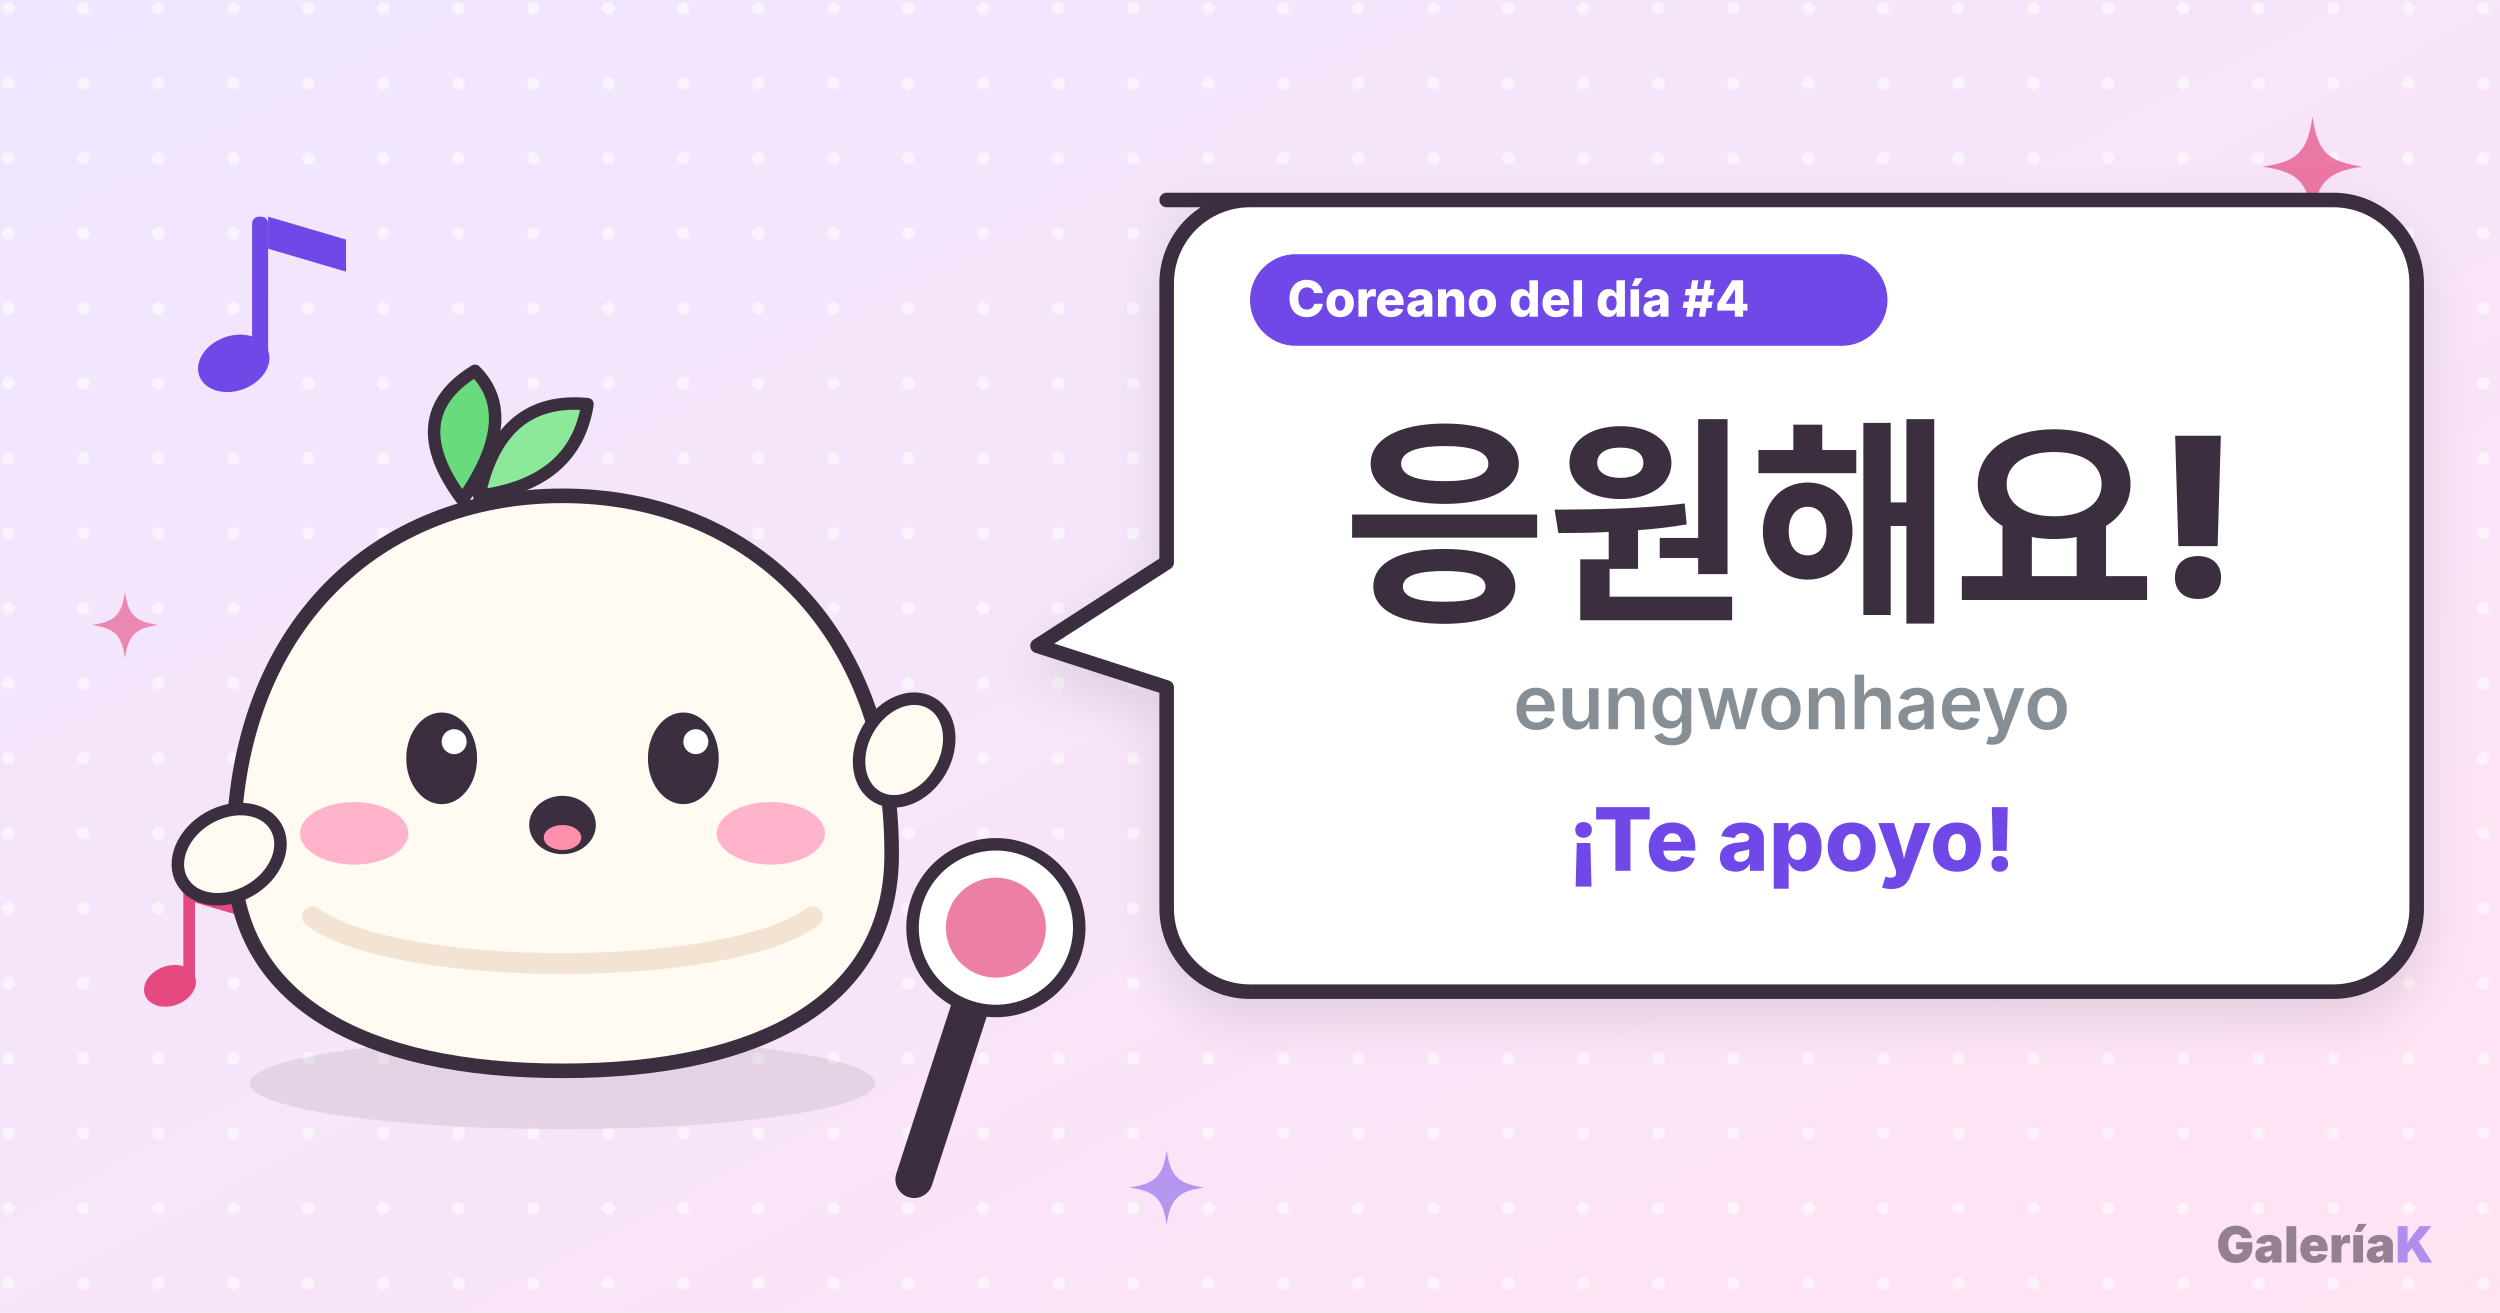
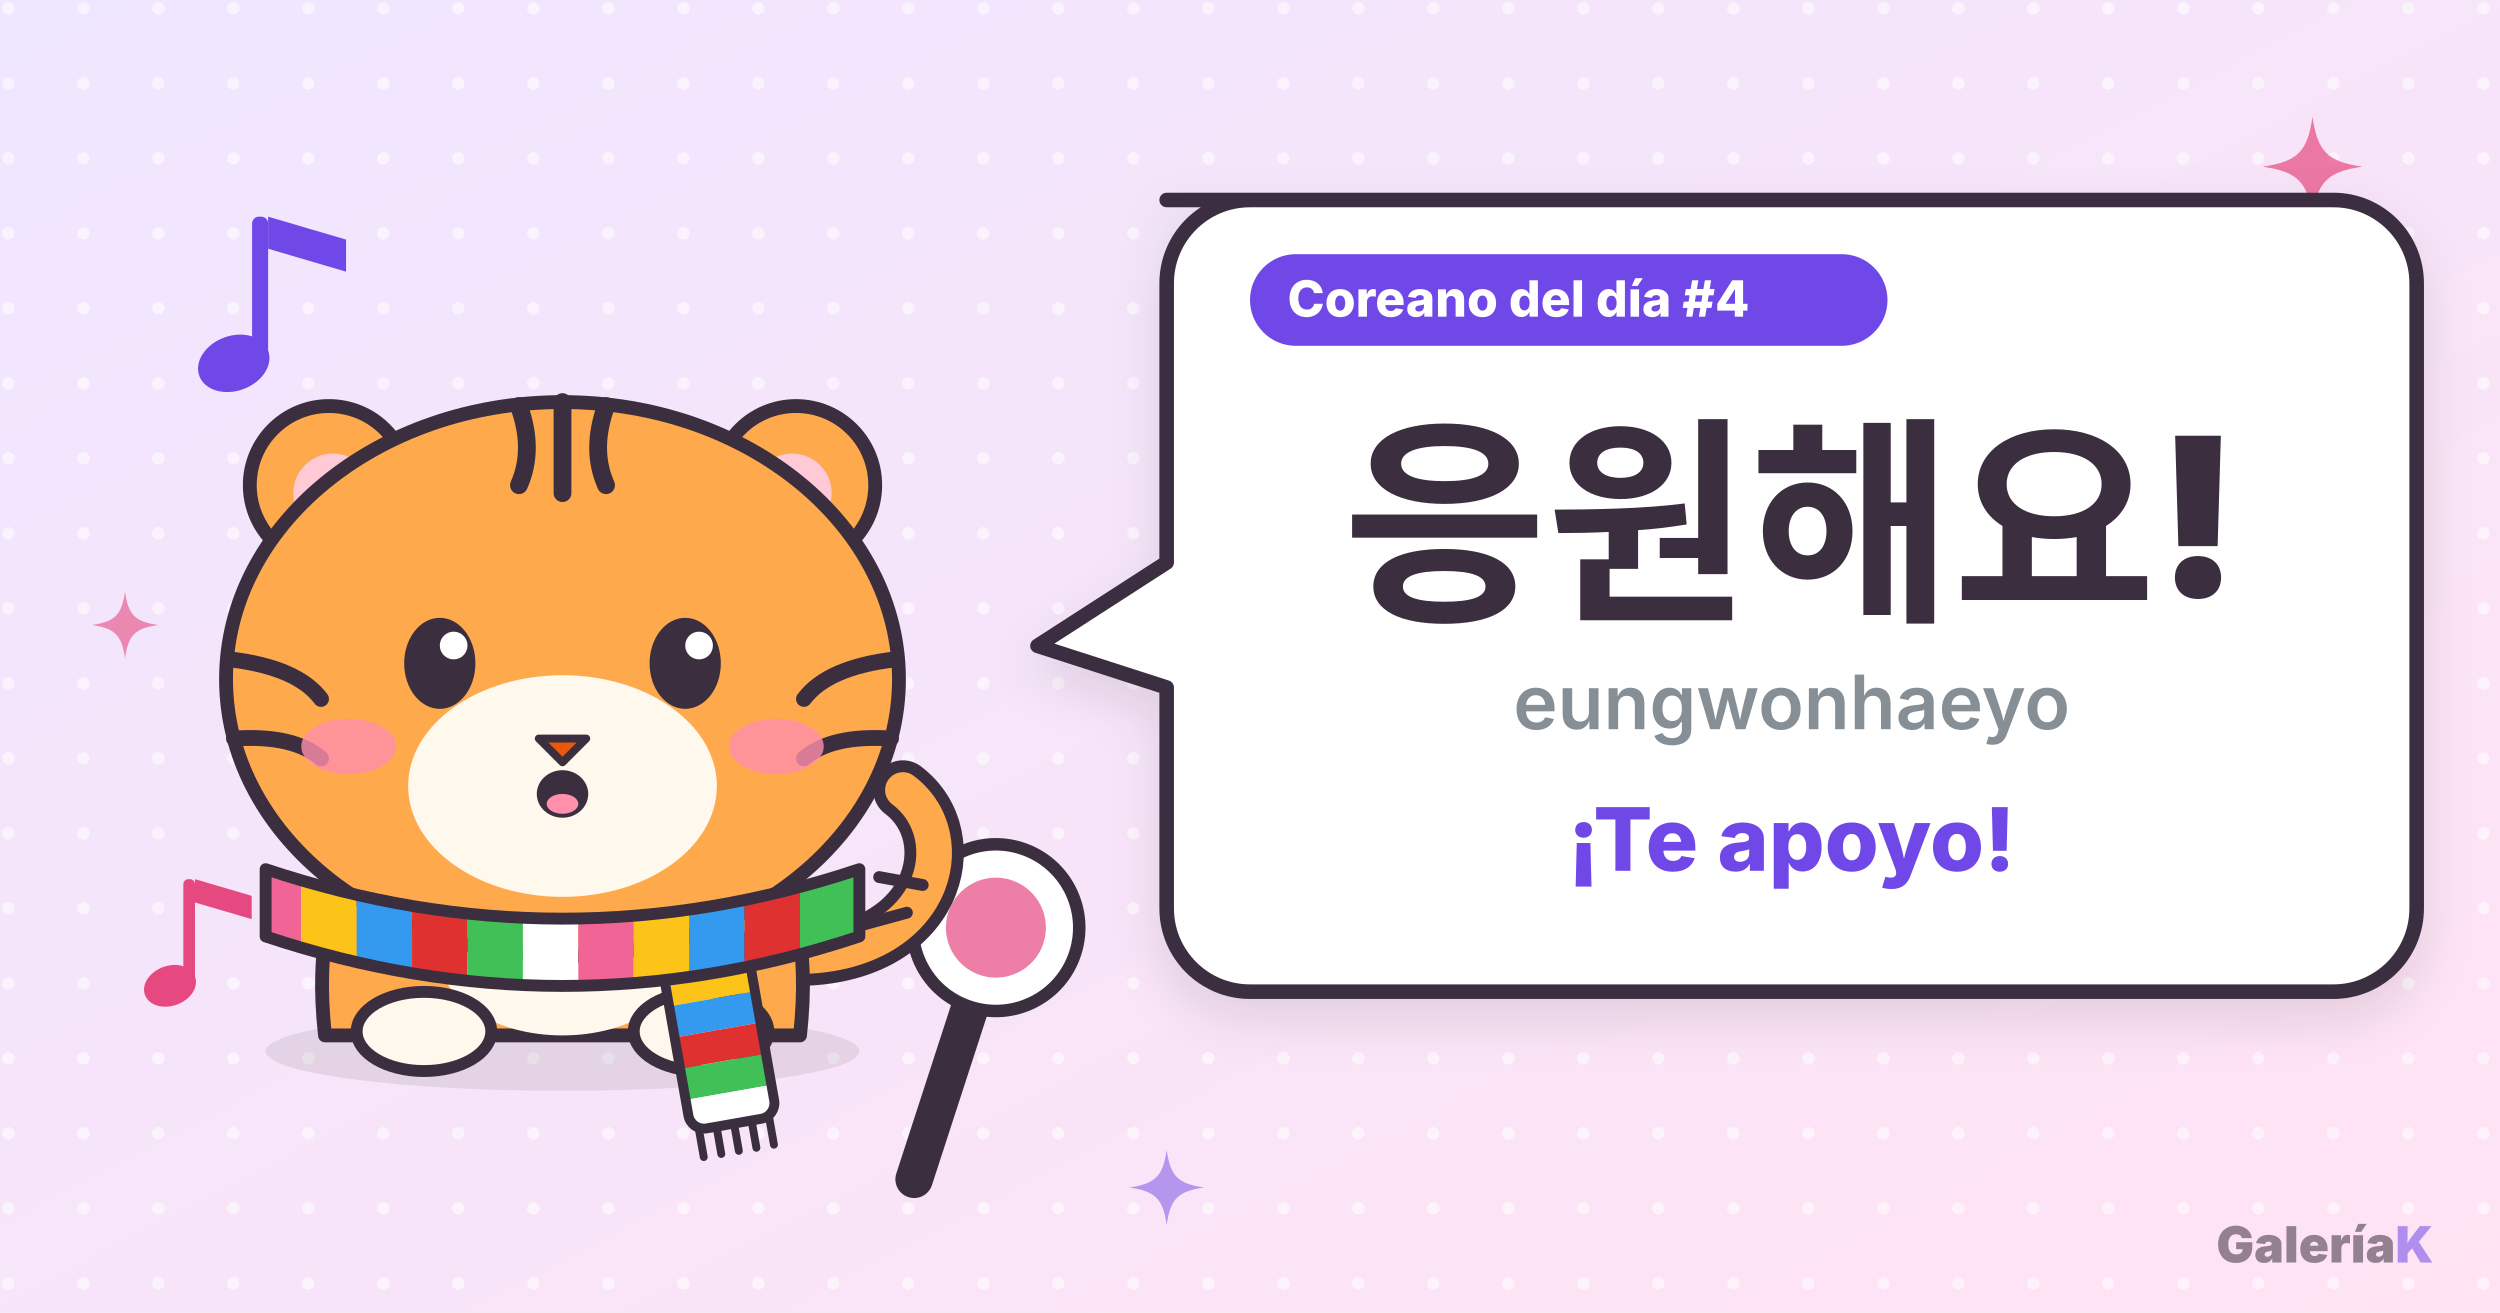
<svg xmlns="http://www.w3.org/2000/svg" viewBox="0 0 1200 630" width="1200" height="630" role="img" aria-label="Coreano del día #4: 응원해요! (eungwonhaeyo) — ¡Te apoyo!">
  <defs>
    <linearGradient id="bg" x1="0" y1="0" x2="1" y2="1">
      <stop offset="0" stop-color="#efe6ff" />
      <stop offset="1" stop-color="#ffe3f3" />
    </linearGradient>
    <filter id="sh" x="-20%" y="-20%" width="140%" height="140%">
      <feDropShadow dx="0" dy="10" stdDeviation="12" flood-color="#000" flood-opacity=".10" />
    </filter>
    <pattern id="dots" width="36" height="36" patternUnits="userSpaceOnUse">
      <circle cx="4" cy="4" r="3" fill="#fff" opacity=".55" />
    </pattern>
  </defs>
  <rect width="1200" height="630" fill="url(#bg)" />
  <rect width="1200" height="630" fill="url(#dots)" />
  <path transform="translate(1110 80) scale(1.2)" d="M0-20C2-6 6-2 20 0 6 2 2 6 0 20-2 6-6 2-20 0-6-2-2-6 0-20z" fill="#e64980" opacity="0.7" />
  <path transform="translate(560 570) scale(0.9)" d="M0-20C2-6 6-2 20 0 6 2 2 6 0 20-2 6-6 2-20 0-6-2-2-6 0-20z" fill="#7048e8" opacity="0.5" />
  <path transform="translate(60 300) scale(0.8)" d="M0-20C2-6 6-2 20 0 6 2 2 6 0 20-2 6-6 2-20 0-6-2-2-6 0-20z" fill="#e64980" opacity="0.6" />
  <g transform="translate(470 470) rotate(18)">
    <rect x="-9" y="0" width="18" height="110" rx="9" fill="#3b2f3f" />
    <circle cx="0" cy="-26" r="40" fill="#fff" stroke="#3b2f3f" stroke-width="6" />
    <circle cx="0" cy="-26" r="24" fill="#e64980" opacity=".7" />
  </g>
  <g transform="translate(110 170) scale(1.1)" fill="#7048e8">
    <rect x="10" y="-60" width="7" height="62" rx="3" />
    <path d="M17-60l34 10v14l-34-10z" />
    <ellipse cx="2" cy="4" rx="16" ry="12" transform="rotate(-20 2 4)" />
  </g>
  <g transform="translate(80 470) scale(0.8)" fill="#e64980">
    <rect x="10" y="-60" width="7" height="62" rx="3" />
    <path d="M17-60l34 10v14l-34-10z" />
    <ellipse cx="2" cy="4" rx="16" ry="12" transform="rotate(-20 2 4)" />
  </g>
-   <g transform="translate(270 370) scale(1.0)">
-     <ellipse cx="0" cy="150" rx="150" ry="22" fill="#000" opacity=".08" />
-     <path d="M-48-130q-30-40 6-62q22 22-6 62z" fill="#69db7c" stroke="#3b2f3f" stroke-width="6" stroke-linejoin="round" />
-     <path d="M-40-132q10-48 52-44q-6 38-52 44z" fill="#8ce99a" stroke="#3b2f3f" stroke-width="6" stroke-linejoin="round" />
-     <path d="M-158 40c0-110 70-172 158-172s158 62 158 172c0 70-62 104-158 104s-158-34-158-104z" fill="#fffaf2" stroke="#3b2f3f" stroke-width="7" />
-     <path d="M-120 70c40 30 200 30 240 0" fill="none" stroke="#f3e3d3" stroke-width="10" stroke-linecap="round" />
-     <ellipse cx="-58" cy="-6" rx="17" ry="22" fill="#3b2f3f" />
-     <ellipse cx="58" cy="-6" rx="17" ry="22" fill="#3b2f3f" />
-     <circle cx="-52" cy="-14" r="6" fill="#fff" />
-     <circle cx="64" cy="-14" r="6" fill="#fff" />
-     <ellipse cx="-100" cy="30" rx="26" ry="15" fill="#ffa8c5" opacity=".85" />
-     <ellipse cx="100" cy="30" rx="26" ry="15" fill="#ffa8c5" opacity=".85" />
-     <g transform="translate(0 0)">
-       <ellipse cx="0" cy="26" rx="16" ry="14" fill="#3b2f3f" />
-       <ellipse cx="0" cy="32" rx="9" ry="6" fill="#ff8fab" />
+   <g transform="translate(270 345) scale(0.95)">
+     <ellipse cx="0" cy="168" rx="150" ry="20" fill="#000" opacity=".08" />
+     <path d="M118 120c70 0 86-60 54-84" fill="none" stroke="#3b2f3f" stroke-width="30" stroke-linecap="round" />
+     <path d="M118 120c70 0 86-60 54-84" fill="none" stroke="#ffa94d" stroke-width="18" stroke-linecap="round" />
+     <path d="M160 80l22 4M152 104l22-6" stroke="#3b2f3f" stroke-width="6" stroke-linecap="round" />
+     <path d="M-120 160c-10-90 30-130 120-130s130 40 120 130z" fill="#ffa94d" stroke="#3b2f3f" stroke-width="7" stroke-linejoin="round" />
+     <ellipse cx="0" cy="120" rx="62" ry="40" fill="#fff8ec" />
+     <ellipse cx="-70" cy="158" rx="34" ry="20" fill="#fff8ec" stroke="#3b2f3f" stroke-width="6" />
+     <ellipse cx="70" cy="158" rx="34" ry="20" fill="#fff8ec" stroke="#3b2f3f" stroke-width="6" />
+     <circle cx="-118" cy="-118" r="40" fill="#ffa94d" stroke="#3b2f3f" stroke-width="7" />
+     <circle cx="118" cy="-118" r="40" fill="#ffa94d" stroke="#3b2f3f" stroke-width="7" />
+     <circle cx="-116" cy="-114" r="20" fill="#ffc9d6" />
+     <circle cx="116" cy="-114" r="20" fill="#ffc9d6" />
+     <ellipse cx="0" cy="-20" rx="170" ry="140" fill="#ffa94d" stroke="#3b2f3f" stroke-width="7" />
+     <path d="M-22-158q8 22 0 40M0-160v46M22-158q-8 22 0 40" fill="none" stroke="#3b2f3f" stroke-width="9" stroke-linecap="round" />
+     <path d="M-168-30q34 4 46 20M-166 10q30-2 44 10M168-30q-34 4-46 20M166 10q-30-2-44 10" fill="none" stroke="#3b2f3f" stroke-width="8" stroke-linecap="round" />
+     <ellipse cx="0" cy="34" rx="78" ry="56" fill="#fff8ec" />
+     <ellipse cx="-62" cy="-28" rx="18" ry="23" fill="#3b2f3f" />
+     <ellipse cx="62" cy="-28" rx="18" ry="23" fill="#3b2f3f" />
+     <circle cx="-55" cy="-37" r="7" fill="#fff" />
+     <circle cx="69" cy="-37" r="7" fill="#fff" />
+     <ellipse cx="-108" cy="14" rx="24" ry="14" fill="#ff8fab" opacity=".8" />
+     <ellipse cx="108" cy="14" rx="24" ry="14" fill="#ff8fab" opacity=".8" />
+     <path d="M-12 10h24l-12 12z" fill="#e8590c" stroke="#3b2f3f" stroke-width="4" stroke-linejoin="round" />
+     <g>
+       <ellipse cx="0" cy="38" rx="13" ry="12" fill="#3b2f3f" />
+       <ellipse cx="0" cy="43" rx="8" ry="5" fill="#ff8fab" />
    </g>
-     <ellipse cx="-160" cy="40" rx="26" ry="20" fill="#fffaf2" stroke="#3b2f3f" stroke-width="6" transform="rotate(-30 -160 40)" />
-     <ellipse cx="164" cy="-10" rx="26" ry="20" fill="#fffaf2" stroke="#3b2f3f" stroke-width="6" transform="rotate(-60 164 -10)" />
+     <g transform="translate(0 92)">
+       <g transform="translate(70 18) rotate(-10)">
+         <clipPath id="se">
+           <rect x="-22" y="0" width="44" height="96" rx="8" />
+         </clipPath>
+         <g clip-path="url(#se)">
+           <rect x="-22" y="0" width="44" height="16" fill="#f06595" />
+           <rect x="-22" y="16" width="44" height="16" fill="#fcc419" />
+           <rect x="-22" y="32" width="44" height="16" fill="#339af0" />
+           <rect x="-22" y="48" width="44" height="16" fill="#e03131" />
+           <rect x="-22" y="64" width="44" height="16" fill="#40c057" />
+           <rect x="-22" y="80" width="44" height="16" fill="#fff" />
+         </g>
+         <rect x="-22" y="0" width="44" height="96" rx="8" fill="none" stroke="#3b2f3f" stroke-width="5" />
+         <path d="M-18 96v14" stroke="#3b2f3f" stroke-width="4" stroke-linecap="round" />
+         <path d="M-9 96v14" stroke="#3b2f3f" stroke-width="4" stroke-linecap="round" />
+         <path d="M0 96v14" stroke="#3b2f3f" stroke-width="4" stroke-linecap="round" />
+         <path d="M9 96v14" stroke="#3b2f3f" stroke-width="4" stroke-linecap="round" />
+         <path d="M18 96v14" stroke="#3b2f3f" stroke-width="4" stroke-linecap="round" />
+       </g>
+       <clipPath id="sc">
+         <path d="M-150-16Q0 34 150-16L150 18Q0 68-150 18Z" />
+       </clipPath>
+       <g clip-path="url(#sc)">
+         <rect x="-160" y="-40" width="28" height="140" fill="#f06595" />
+         <rect x="-132" y="-40" width="28" height="140" fill="#fcc419" />
+         <rect x="-104" y="-40" width="28" height="140" fill="#339af0" />
+         <rect x="-76" y="-40" width="28" height="140" fill="#e03131" />
+         <rect x="-48" y="-40" width="28" height="140" fill="#40c057" />
+         <rect x="-20" y="-40" width="28" height="140" fill="#fff" />
+         <rect x="8" y="-40" width="28" height="140" fill="#f06595" />
+         <rect x="36" y="-40" width="28" height="140" fill="#fcc419" />
+         <rect x="64" y="-40" width="28" height="140" fill="#339af0" />
+         <rect x="92" y="-40" width="28" height="140" fill="#e03131" />
+         <rect x="120" y="-40" width="28" height="140" fill="#40c057" />
+         <rect x="148" y="-40" width="28" height="140" fill="#fff" />
+       </g>
+       <path d="M-150-16Q0 34 150-16L150 18Q0 68-150 18Z" fill="none" stroke="#3b2f3f" stroke-width="6" stroke-linejoin="round" />
+     </g>
  </g>
  <g filter="url(#sh)">
    <path d="M560 96h560a40 40 0 0 1 40 40v300a40 40 0 0 1-40 40H600a40 40 0 0 1-40-40V330l-62-20 62-40V136a40 40 0 0 1 40-40z" fill="#fff" stroke="#3b2f3f" stroke-width="7" stroke-linejoin="round" />
  </g>
  <rect x="600" y="122" width="306" height="44" rx="22" fill="#7048e8" />
  <text x="618" y="152" font-family="'Noto Sans KR','Apple SD Gothic Neo','Malgun Gothic',Inter,Arial,sans-serif" font-size="24" font-weight="800" fill="#fff">Coreano del día #4</text>
  <text x="860" y="290" text-anchor="middle" font-family="'Noto Sans KR','Apple SD Gothic Neo','Malgun Gothic',Inter,Arial,sans-serif" font-size="106" font-weight="900" fill="#3b2f3f">응원해요!</text>
  <text x="860" y="350" text-anchor="middle" font-family="'Noto Sans KR','Apple SD Gothic Neo','Malgun Gothic',Inter,Arial,sans-serif" font-size="36" font-weight="600" fill="#868e96">eungwonhaeyo</text>
  <text x="860" y="418" text-anchor="middle" font-family="'Noto Sans KR','Apple SD Gothic Neo','Malgun Gothic',Inter,Arial,sans-serif" font-size="42" font-weight="800" fill="#7048e8">¡Te apoyo!</text>
  <text x="1168" y="606" text-anchor="end" font-family="'Noto Sans KR','Apple SD Gothic Neo','Malgun Gothic',Inter,Arial,sans-serif" font-size="24" font-weight="900" fill="#3b2f3f" opacity=".55">Galería<tspan fill="#7048e8">K</tspan>
  </text>
</svg>
